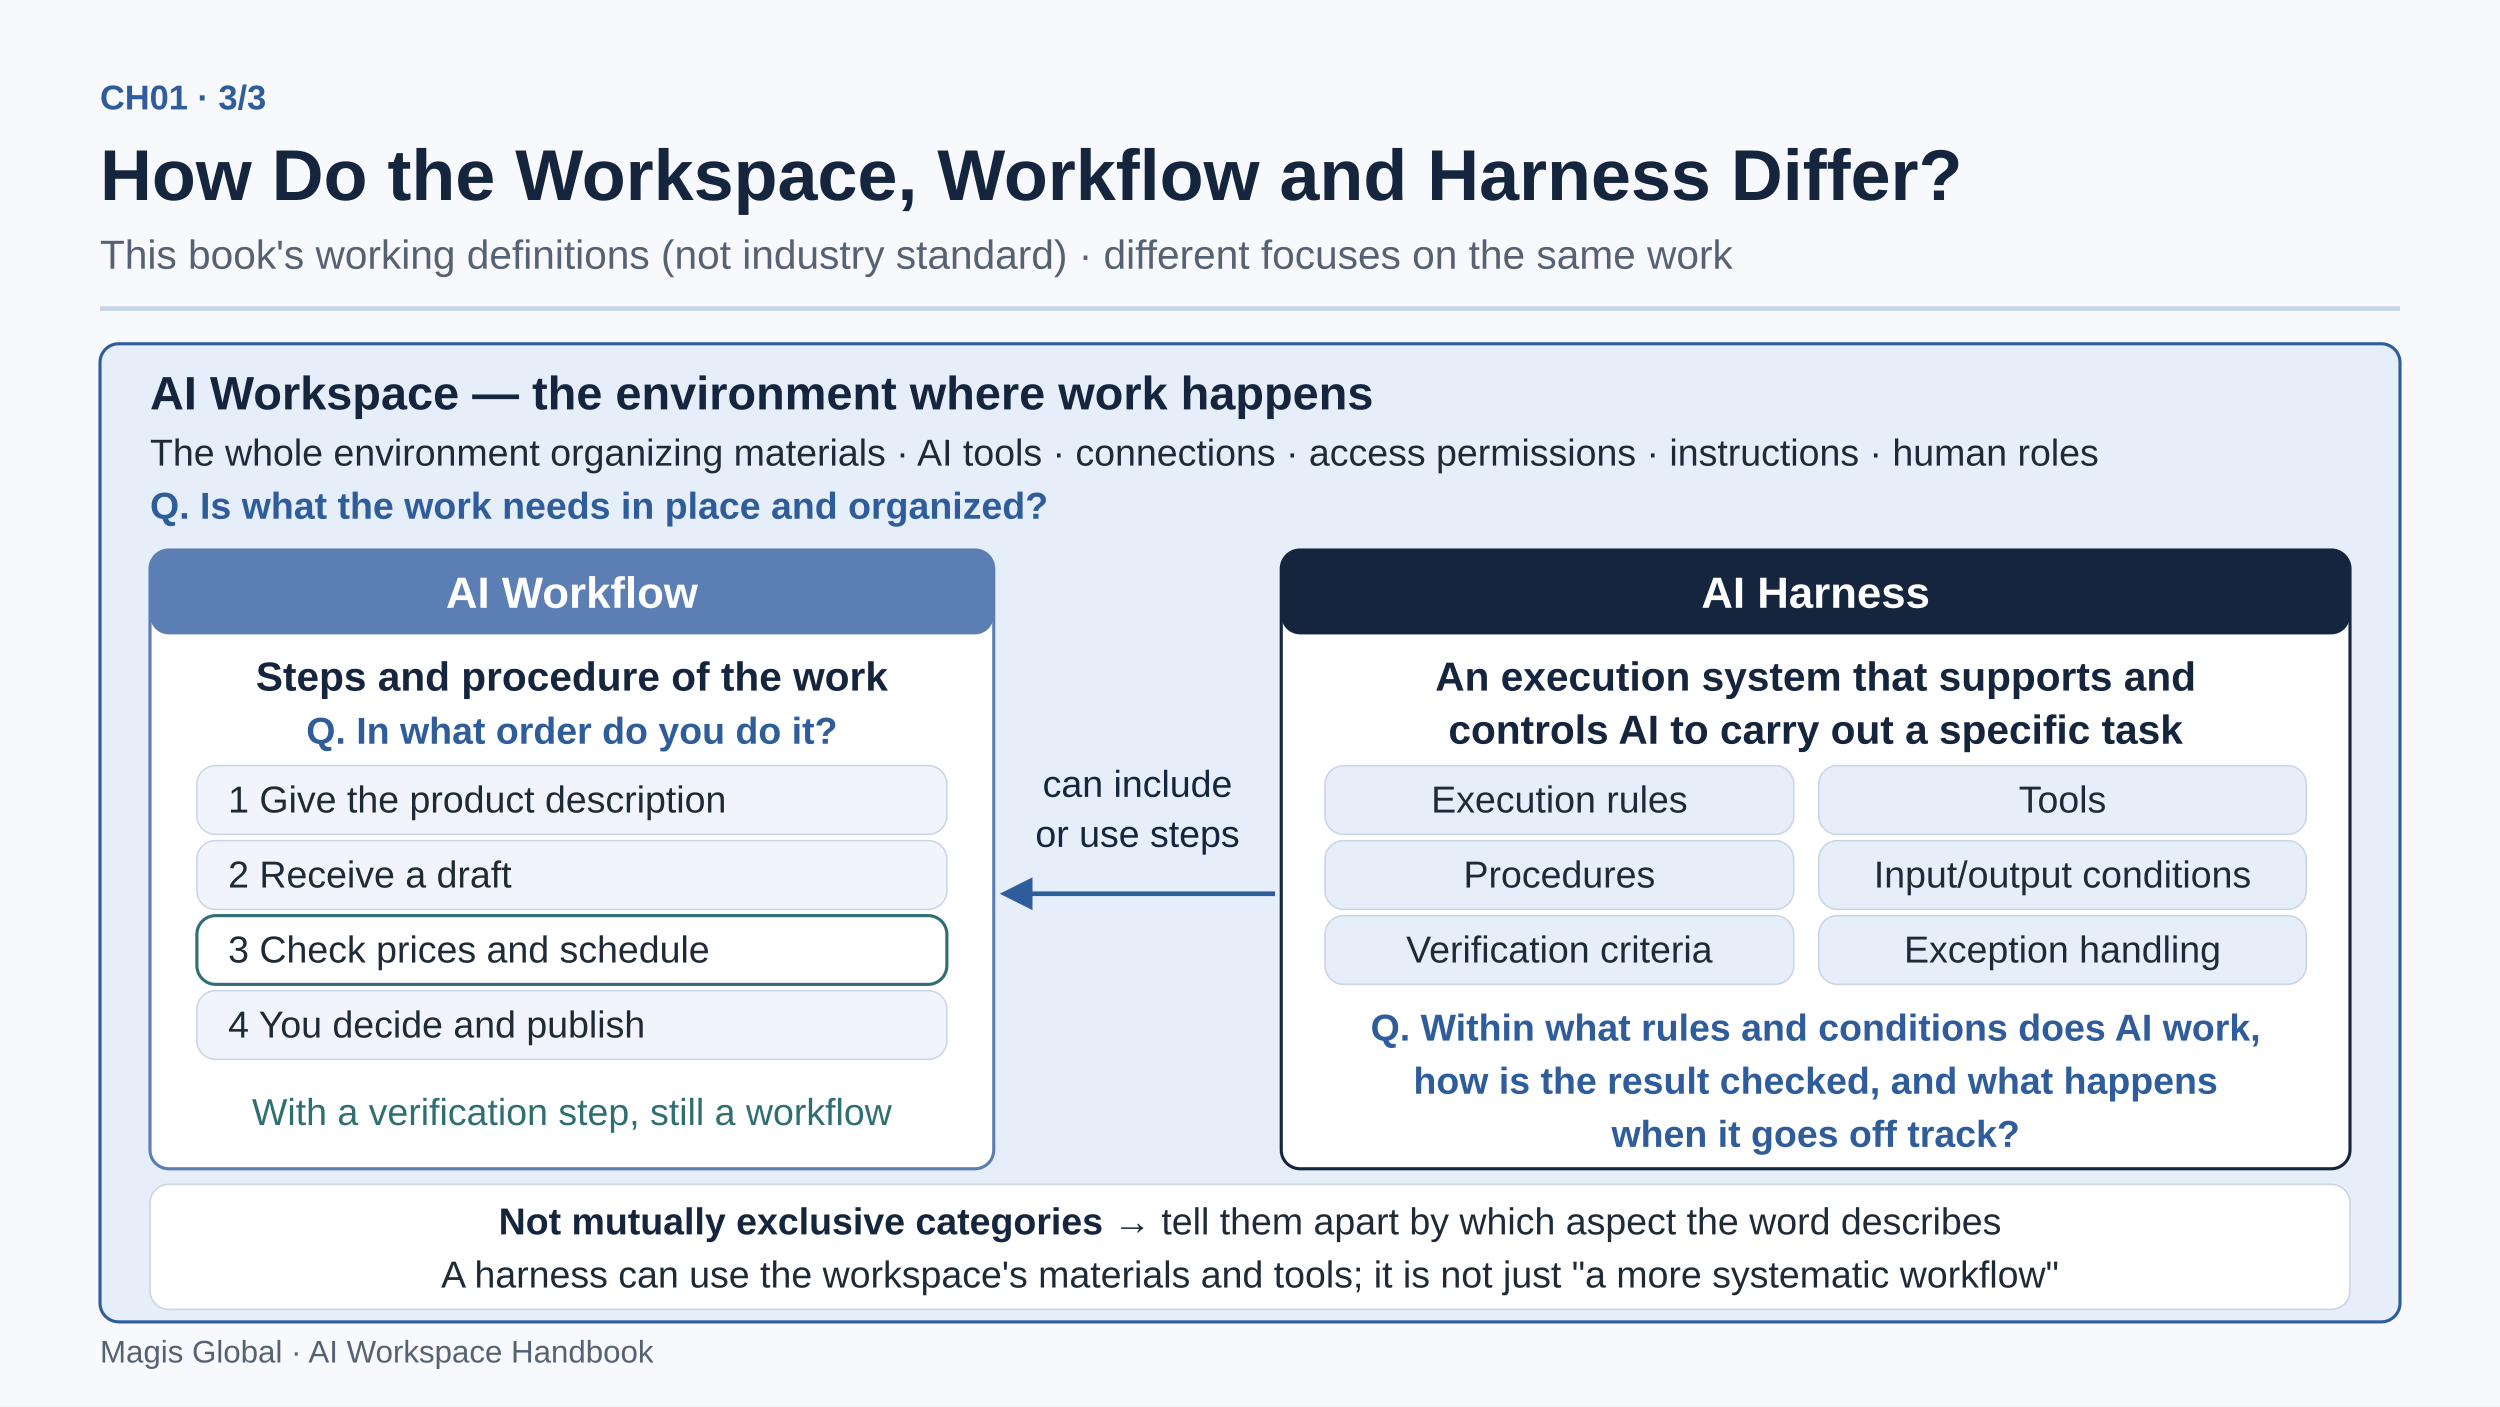
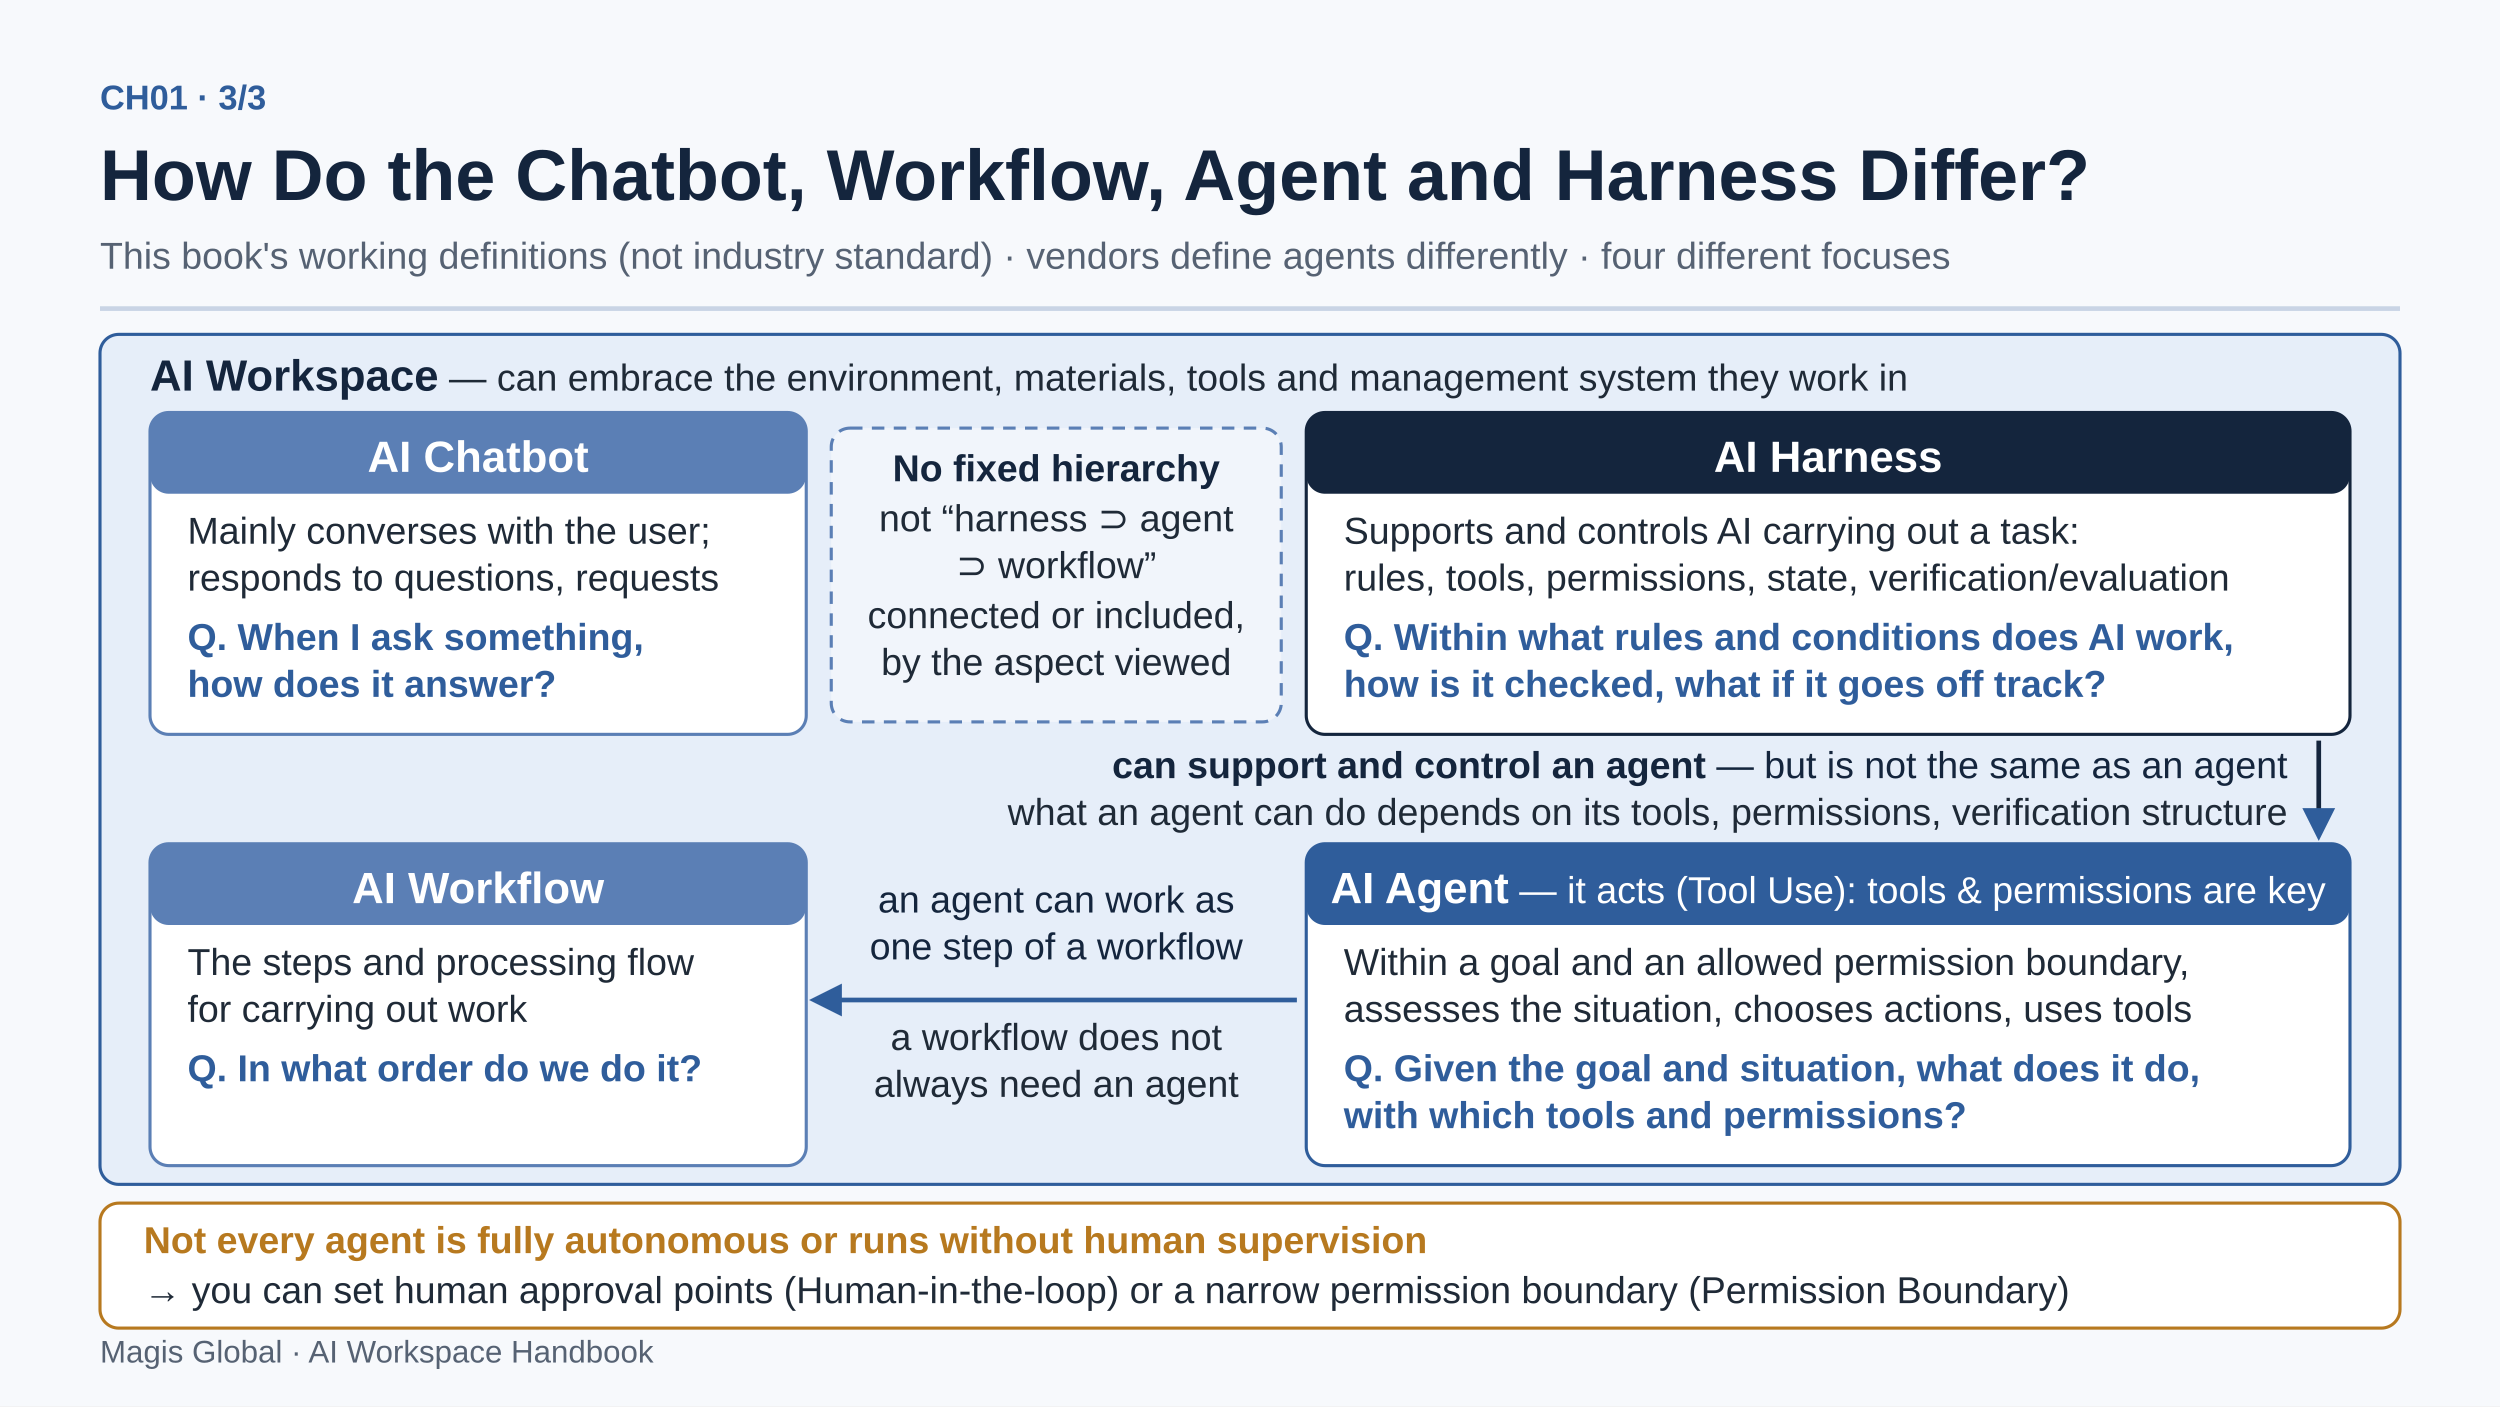
<svg xmlns="http://www.w3.org/2000/svg" viewBox="0 0 1600 900" role="img" aria-labelledby="t d" lang="en" font-family="'Noto Sans KR','Malgun Gothic','Apple SD Gothic Neo','Segoe UI',Arial,sans-serif">
  <defs>
    <marker id="ah" viewBox="0 0 10 10" refX="8" refY="5" markerWidth="7" markerHeight="7" orient="auto-start-reverse">
      <path d="M0,0 L10,5 L0,10 z" fill="#2f5d9b" />
    </marker>
  </defs>
  <rect width="1600" height="900" fill="#f7f9fc" />
  <text x="64" y="70" font-size="22" font-weight="bold" fill="#2f5d9b">CH01 · 3/3</text>
-   <text x="64" y="128" font-size="46" font-weight="bold" fill="#14253d">How Do the Workspace, Workflow and Harness Differ?</text>
-   <text x="64" y="172" font-size="26" fill="#566273">This book's working definitions (not industry standard) · different focuses on the same work</text>
+   <text x="64" y="128" font-size="46" font-weight="bold" fill="#14253d">How Do the Chatbot, Workflow, Agent and Harness Differ?</text>
+   <text x="64" y="172" font-size="24" fill="#566273">This book's working definitions (not industry standard) · vendors define agents differently · four different focuses</text>
  <rect x="64" y="196" width="1472" height="3" fill="#c9d4e5" />
-   <rect x="64" y="220" width="1472" height="626" rx="12" fill="#e6eef9" stroke="#2f5d9b" stroke-width="2" />
-   <text x="96" y="262" font-size="30" font-weight="bold" fill="#14253d">AI Workspace — the environment where work happens</text>
-   <text x="96" y="298" font-size="24" fill="#1f2a37">The whole environment organizing materials · AI tools · connections · access permissions · instructions · human roles</text>
-   <text x="96" y="332" font-size="24" font-weight="bold" fill="#2f5d9b">Q. Is what the work needs in place and organized?</text>
-   <rect x="96" y="352" width="540" height="396" rx="12" fill="#ffffff" stroke="#5b7fb5" stroke-width="2" />
-   <rect x="96" y="352" width="540" height="54" rx="12" fill="#5b7fb5" />
-   <text x="366" y="389" font-size="28" font-weight="bold" fill="#ffffff" text-anchor="middle">AI Workflow</text>
-   <text x="366" y="442" font-size="26" font-weight="bold" fill="#14253d" text-anchor="middle">Steps and procedure of the work</text>
-   <text x="366" y="476" font-size="24" font-weight="bold" fill="#2f5d9b" text-anchor="middle">Q. In what order do you do it?</text>
-   <rect x="126" y="490" width="480" height="44" rx="12" fill="#f1f5fb" stroke="#c9d4e5" />
-   <text x="146" y="520" font-size="24" fill="#1f2a37">1  Give the product description</text>
-   <rect x="126" y="538" width="480" height="44" rx="12" fill="#f1f5fb" stroke="#c9d4e5" />
-   <text x="146" y="568" font-size="24" fill="#1f2a37">2  Receive a draft</text>
-   <rect x="126" y="586" width="480" height="44" rx="12" fill="#ffffff" stroke="#2f6f73" stroke-width="2" />
-   <text x="146" y="616" font-size="24" fill="#1f2a37">3  Check prices and schedule</text>
-   <rect x="126" y="634" width="480" height="44" rx="12" fill="#f1f5fb" stroke="#c9d4e5" />
-   <text x="146" y="664" font-size="24" fill="#1f2a37">4  You decide and publish</text>
-   <text x="366" y="720" font-size="24" fill="#2f6f73" text-anchor="middle">With a verification step, still a workflow</text>
-   <text x="728" y="510" font-size="24" fill="#14253d" text-anchor="middle">can include</text>
-   <text x="728" y="542" font-size="24" fill="#14253d" text-anchor="middle">or use steps</text>
-   <line x1="816" y1="572" x2="644" y2="572" stroke="#2f5d9b" stroke-width="3" marker-end="url(#ah)" />
-   <rect x="820" y="352" width="684" height="396" rx="12" fill="#ffffff" stroke="#14253d" stroke-width="2" />
-   <rect x="820" y="352" width="684" height="54" rx="12" fill="#14253d" />
-   <text x="1162" y="389" font-size="28" font-weight="bold" fill="#ffffff" text-anchor="middle">AI Harness</text>
-   <text x="1162" y="442" font-size="26" font-weight="bold" fill="#14253d" text-anchor="middle">An execution system that supports and</text>
-   <text x="1162" y="476" font-size="26" font-weight="bold" fill="#14253d" text-anchor="middle">controls AI to carry out a specific task</text>
-   <rect x="848" y="490" width="300" height="44" rx="12" fill="#e6eef9" stroke="#c9d4e5" />
-   <text x="998" y="520" font-size="24" fill="#1f2a37" text-anchor="middle">Execution rules</text>
-   <rect x="1164" y="490" width="312" height="44" rx="12" fill="#e6eef9" stroke="#c9d4e5" />
-   <text x="1320" y="520" font-size="24" fill="#1f2a37" text-anchor="middle">Tools</text>
-   <rect x="848" y="538" width="300" height="44" rx="12" fill="#e6eef9" stroke="#c9d4e5" />
-   <text x="998" y="568" font-size="24" fill="#1f2a37" text-anchor="middle">Procedures</text>
-   <rect x="1164" y="538" width="312" height="44" rx="12" fill="#e6eef9" stroke="#c9d4e5" />
-   <text x="1320" y="568" font-size="24" fill="#1f2a37" text-anchor="middle">Input/output conditions</text>
-   <rect x="848" y="586" width="300" height="44" rx="12" fill="#e6eef9" stroke="#c9d4e5" />
-   <text x="998" y="616" font-size="24" fill="#1f2a37" text-anchor="middle">Verification criteria</text>
-   <rect x="1164" y="586" width="312" height="44" rx="12" fill="#e6eef9" stroke="#c9d4e5" />
-   <text x="1320" y="616" font-size="24" fill="#1f2a37" text-anchor="middle">Exception handling</text>
-   <text x="1162" y="666" font-size="24" font-weight="bold" fill="#2f5d9b" text-anchor="middle">Q. Within what rules and conditions does AI work,</text>
-   <text x="1162" y="700" font-size="24" font-weight="bold" fill="#2f5d9b" text-anchor="middle">how is the result checked, and what happens</text>
-   <text x="1162" y="734" font-size="24" font-weight="bold" fill="#2f5d9b" text-anchor="middle">when it goes off track?</text>
-   <rect x="96" y="758" width="1408" height="80" rx="12" fill="#ffffff" stroke="#c9d4e5" />
-   <text x="800" y="790" font-size="24" fill="#1f2a37" text-anchor="middle">
-     <tspan font-weight="bold" fill="#14253d">Not mutually exclusive categories</tspan> → tell them apart by which aspect the word describes</text>
-   <text x="800" y="824" font-size="24" fill="#1f2a37" text-anchor="middle">A harness can use the workspace's materials and tools; it is not just "a more systematic workflow"</text>
+   <rect x="64" y="214" width="1472" height="544" rx="12" fill="#e6eef9" stroke="#2f5d9b" stroke-width="2" />
+   <text x="96" y="250" font-size="24" fill="#1f2a37">
+     <tspan font-size="28" font-weight="bold" fill="#14253d">AI Workspace</tspan> — can embrace the environment, materials, tools and management system they work in</text>
+   <rect x="96" y="264" width="420" height="206" rx="12" fill="#ffffff" stroke="#5b7fb5" stroke-width="2" />
+   <rect x="96" y="264" width="420" height="52" rx="12" fill="#5b7fb5" />
+   <text x="306" y="302" font-size="28" font-weight="bold" fill="#ffffff" text-anchor="middle">AI Chatbot</text>
+   <text x="120" y="348" font-size="24" fill="#1f2a37">Mainly converses with the user;</text>
+   <text x="120" y="378" font-size="24" fill="#1f2a37">responds to questions, requests</text>
+   <text x="120" y="416" font-size="24" font-weight="bold" fill="#2f5d9b">Q. When I ask something,</text>
+   <text x="120" y="446" font-size="24" font-weight="bold" fill="#2f5d9b">how does it answer?</text>
+   <rect x="532" y="274" width="288" height="188" rx="12" fill="#f1f5fb" stroke="#5b7fb5" stroke-width="2" stroke-dasharray="8 6" />
+   <text x="676" y="308" font-size="24" font-weight="bold" fill="#14253d" text-anchor="middle">No fixed hierarchy</text>
+   <text x="676" y="340" font-size="24" fill="#1f2a37" text-anchor="middle">not “harness ⊃ agent</text>
+   <text x="676" y="370" font-size="24" fill="#1f2a37" text-anchor="middle">⊃ workflow”</text>
+   <text x="676" y="402" font-size="24" fill="#1f2a37" text-anchor="middle">connected or included,</text>
+   <text x="676" y="432" font-size="24" fill="#1f2a37" text-anchor="middle">by the aspect viewed</text>
+   <rect x="836" y="264" width="668" height="206" rx="12" fill="#ffffff" stroke="#14253d" stroke-width="2" />
+   <rect x="836" y="264" width="668" height="52" rx="12" fill="#14253d" />
+   <text x="1170" y="302" font-size="28" font-weight="bold" fill="#ffffff" text-anchor="middle">AI Harness</text>
+   <text x="860" y="348" font-size="24" fill="#1f2a37">Supports and controls AI carrying out a task:</text>
+   <text x="860" y="378" font-size="24" fill="#1f2a37">rules, tools, permissions, state, verification/evaluation</text>
+   <text x="860" y="416" font-size="24" font-weight="bold" fill="#2f5d9b">Q. Within what rules and conditions does AI work,</text>
+   <text x="860" y="446" font-size="24" font-weight="bold" fill="#2f5d9b">how is it checked, what if it goes off track?</text>
+   <line x1="1484" y1="474" x2="1484" y2="534" stroke="#14253d" stroke-width="3" marker-end="url(#ah)" />
+   <text x="1464" y="498" font-size="24" fill="#14253d" text-anchor="end">
+     <tspan font-weight="bold">can support and control an agent</tspan> — but is not the same as an agent</text>
+   <text x="1464" y="528" font-size="24" fill="#1f2a37" text-anchor="end">what an agent can do depends on its tools, permissions, verification structure</text>
+   <rect x="96" y="540" width="420" height="206" rx="12" fill="#ffffff" stroke="#5b7fb5" stroke-width="2" />
+   <rect x="96" y="540" width="420" height="52" rx="12" fill="#5b7fb5" />
+   <text x="306" y="578" font-size="28" font-weight="bold" fill="#ffffff" text-anchor="middle">AI Workflow</text>
+   <text x="120" y="624" font-size="24" fill="#1f2a37">The steps and processing flow</text>
+   <text x="120" y="654" font-size="24" fill="#1f2a37">for carrying out work</text>
+   <text x="120" y="692" font-size="24" font-weight="bold" fill="#2f5d9b">Q. In what order do we do it?</text>
+   <text x="676" y="584" font-size="24" fill="#14253d" text-anchor="middle">an agent can work as</text>
+   <text x="676" y="614" font-size="24" fill="#14253d" text-anchor="middle">one step of a workflow</text>
+   <line x1="830" y1="640" x2="522" y2="640" stroke="#2f5d9b" stroke-width="3" marker-end="url(#ah)" />
+   <text x="676" y="672" font-size="24" fill="#1f2a37" text-anchor="middle">a workflow does not</text>
+   <text x="676" y="702" font-size="24" fill="#1f2a37" text-anchor="middle">always need an agent</text>
+   <rect x="836" y="540" width="668" height="206" rx="12" fill="#ffffff" stroke="#2f5d9b" stroke-width="2" />
+   <rect x="836" y="540" width="668" height="52" rx="12" fill="#2f5d9b" />
+   <text x="1170" y="578" font-size="24" fill="#ffffff" text-anchor="middle">
+     <tspan font-size="28" font-weight="bold">AI Agent</tspan> — it acts (Tool Use): tools &amp; permissions are key</text>
+   <text x="860" y="624" font-size="24" fill="#1f2a37">Within a goal and an allowed permission boundary,</text>
+   <text x="860" y="654" font-size="24" fill="#1f2a37">assesses the situation, chooses actions, uses tools</text>
+   <text x="860" y="692" font-size="24" font-weight="bold" fill="#2f5d9b">Q. Given the goal and situation, what does it do,</text>
+   <text x="860" y="722" font-size="24" font-weight="bold" fill="#2f5d9b">with which tools and permissions?</text>
+   <rect x="64" y="770" width="1472" height="80" rx="12" fill="#ffffff" stroke="#b7791f" stroke-width="2" />
+   <text x="92" y="802" font-size="24" font-weight="bold" fill="#b7791f">Not every agent is fully autonomous or runs without human supervision</text>
+   <text x="92" y="834" font-size="24" fill="#1f2a37">→ you can set human approval points (Human-in-the-loop) or a narrow permission boundary (Permission Boundary)</text>
  <text x="64" y="872" font-size="20" fill="#566273">Magis Global · AI Workspace Handbook</text>
</svg>
